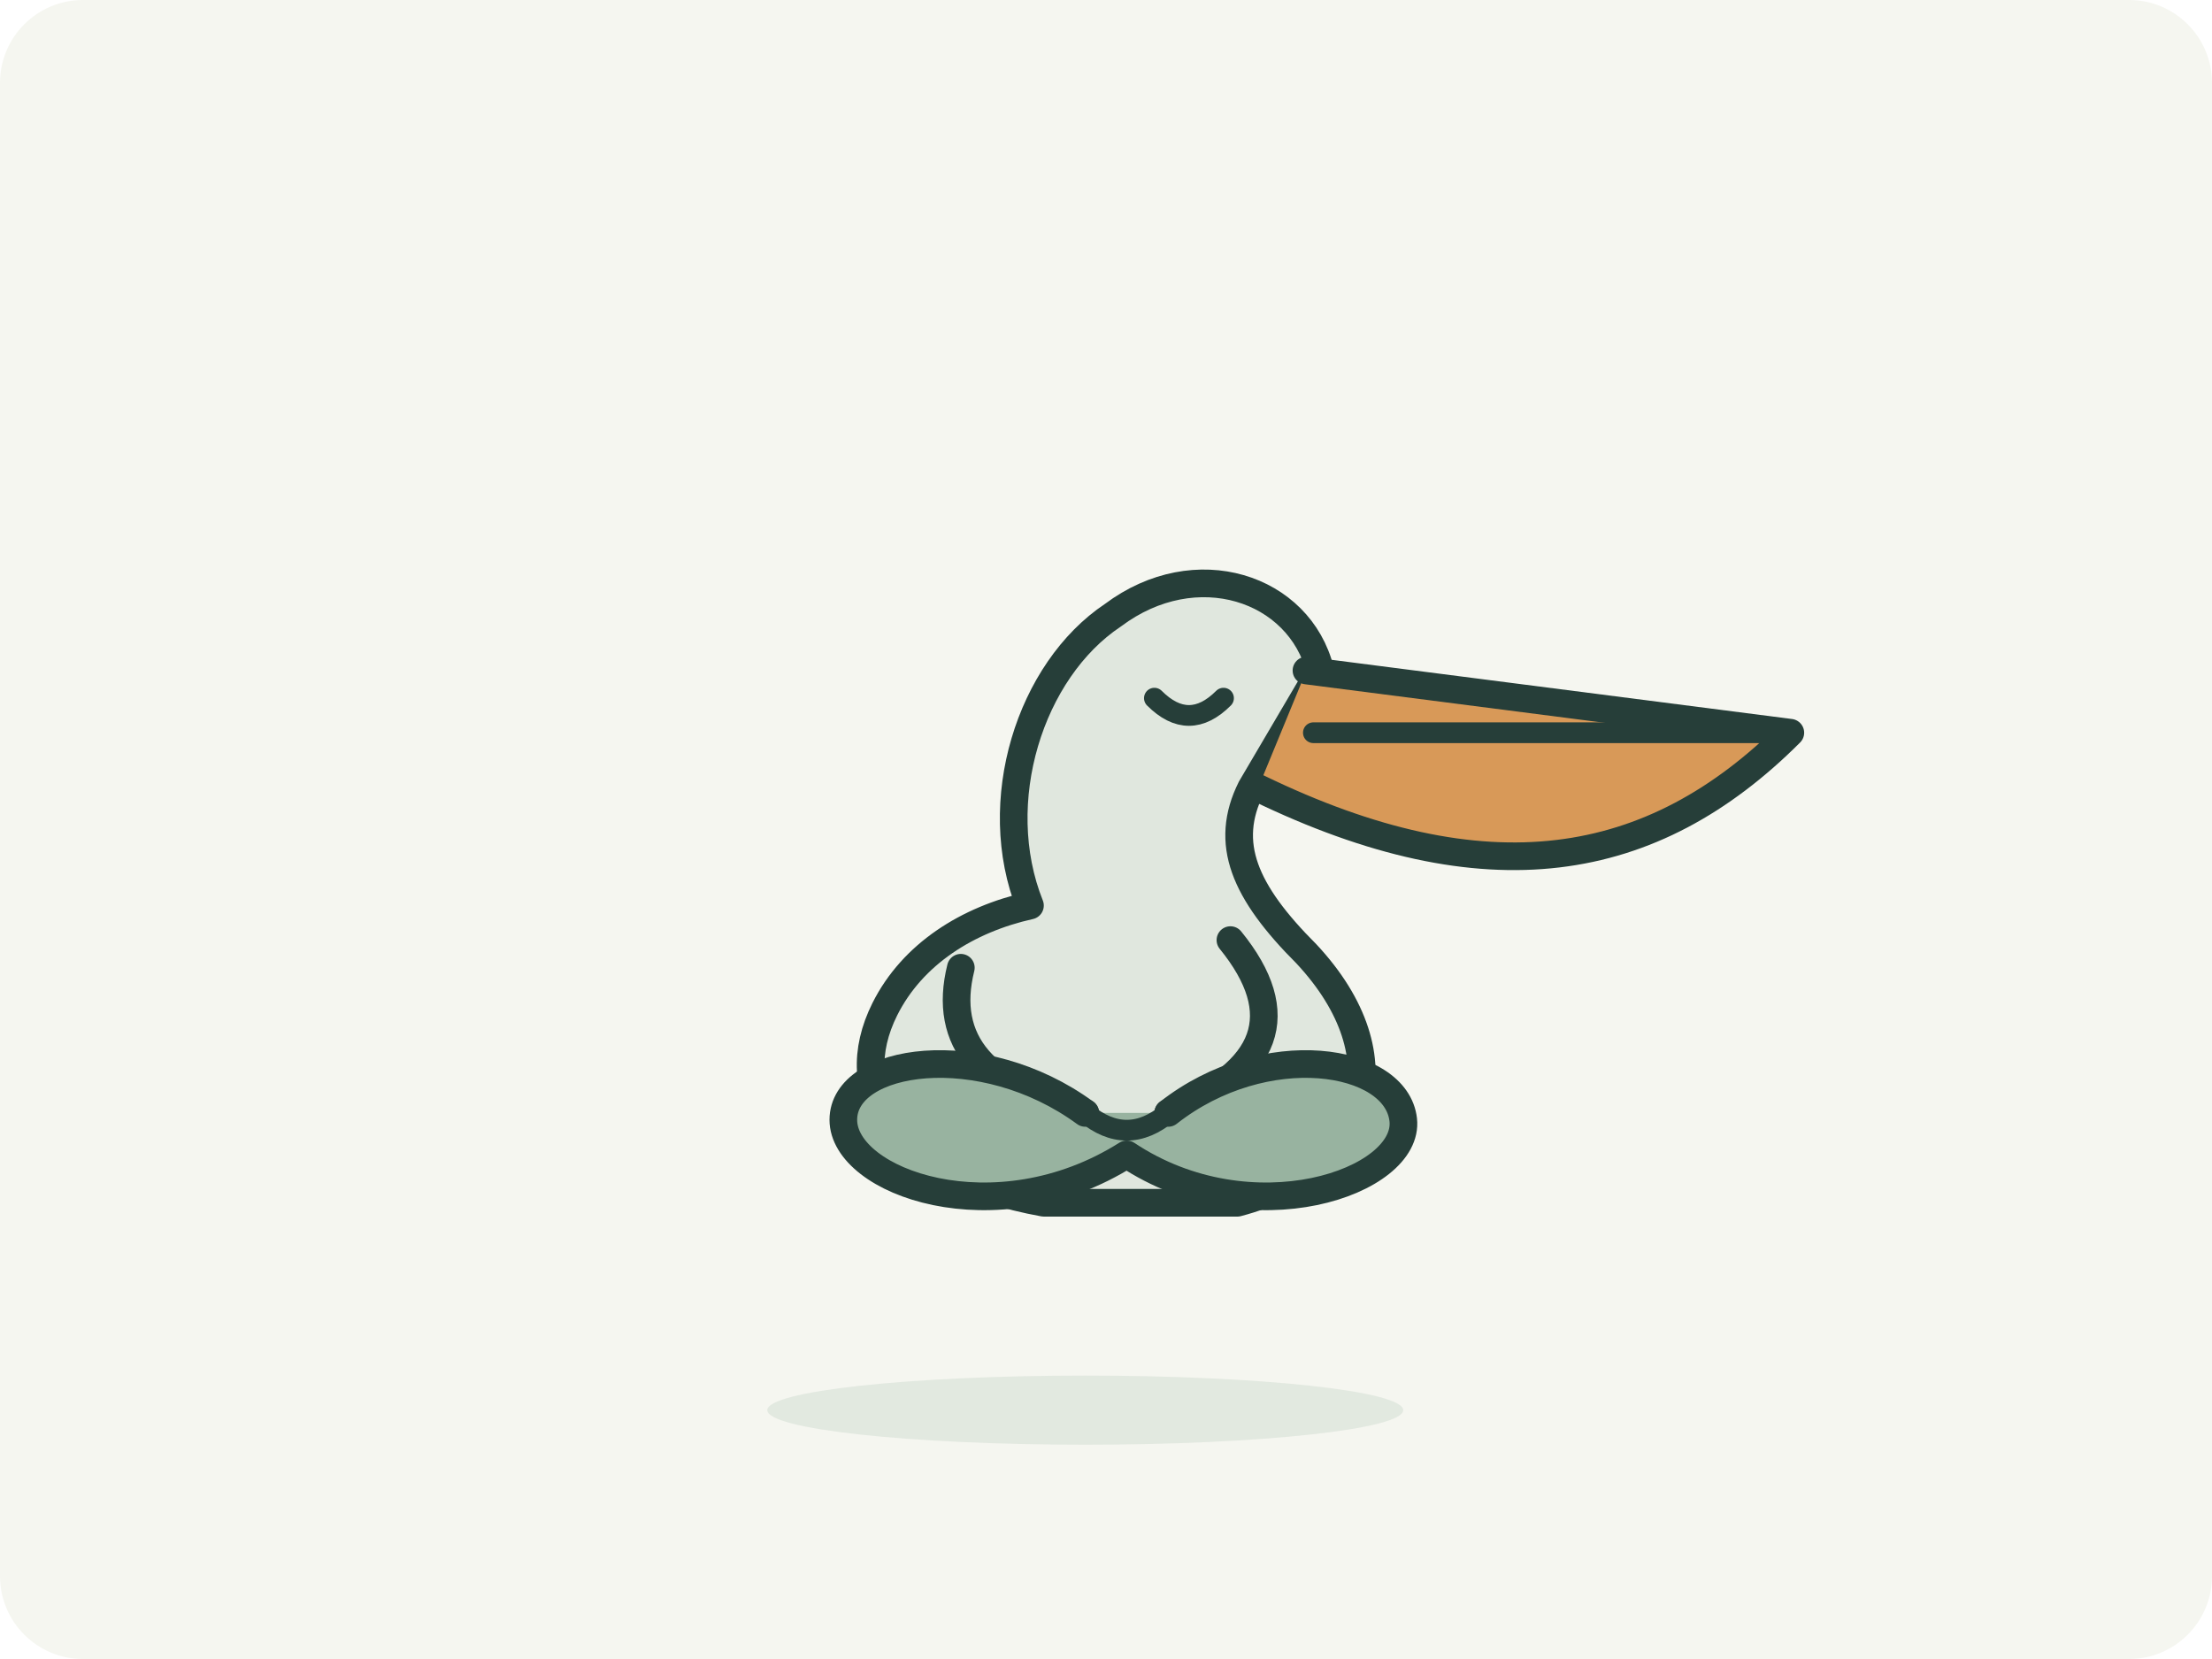
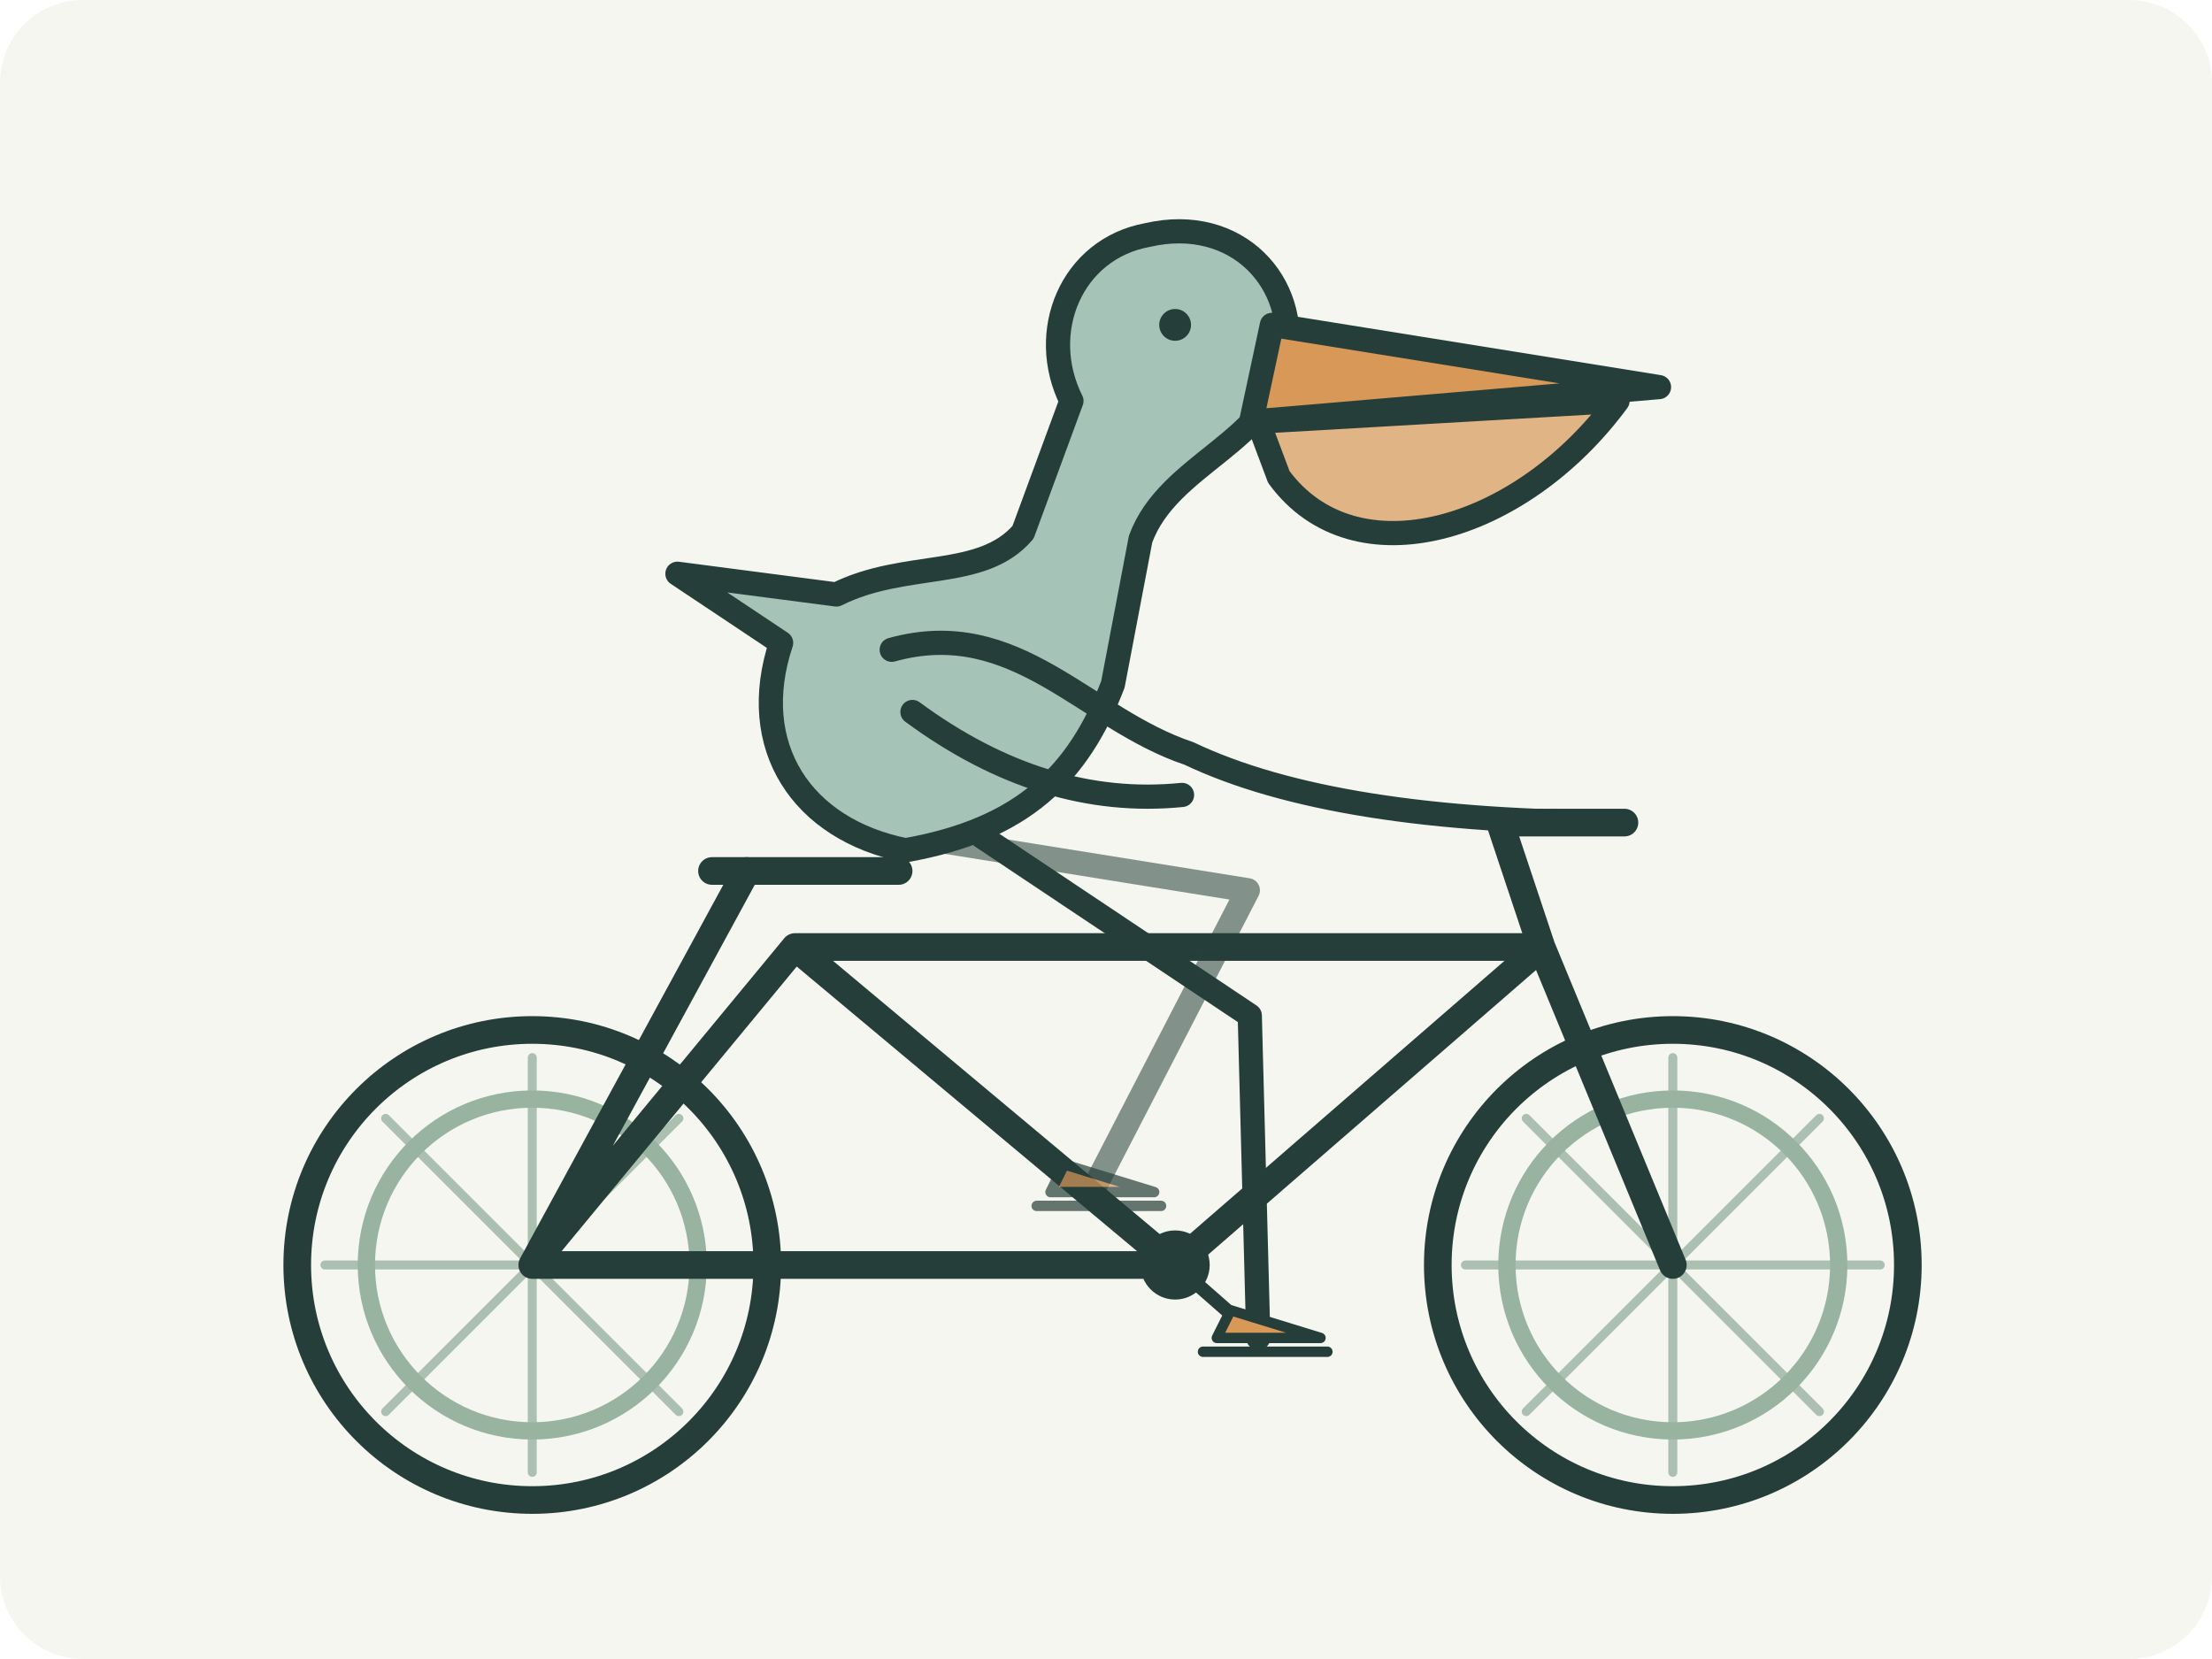
- <svg xmlns="http://www.w3.org/2000/svg" viewBox="0 0 320 240" role="img" aria-labelledby="m05-title m05-desc" data-pose="seated">
+ <svg xmlns="http://www.w3.org/2000/svg" viewBox="0 0 320 240" role="img" aria-labelledby="c05-title c05-desc" data-animated="cycling">
  <rect width="320" height="240" rx="12" fill="#f5f6f0" />
-   <style>
-     .m05-breathing { transform-box: fill-box; transform-origin: center bottom; animation: m05-breath 7s ease-in-out infinite; }
-     @keyframes m05-breath { 0%, 100% { transform: scale(1); } 50% { transform: scale(1.015, 1.025); } }
-     @media (prefers-reduced-motion: reduce) { .m05-breathing { animation: none; } }
-   </style>
-   <g stroke="#263e39" stroke-width="4" stroke-linecap="round" stroke-linejoin="round" transform="translate(0 43)">
-     <g class="m05-breathing">
-       <path d="M149 88c-6-15 0-34 12-42 12-9 27-4 30 8l-10 17c-4 8-1 15 8 24 14 15 9 31-10 36h-28c-22-4-29-16-23-28 4-8 12-13 21-15Z" fill="#98b3a0" fill-opacity=".22" />
-       <path d="m189 54 70 9c-20 20-44 24-77 8" fill="#d89958" />
-       <path d="m190 63 69 0" stroke-width="3" fill="none" />
-       <path d="M167 58q5 5 10 0" stroke-width="3" fill="none" />
-       <path d="M139 97q-4 16 18 21m21-25q13 16-9 25" fill="none" />
-       <path d="M157 118c-15-11-35-8-35 1s22 17 41 5c18 12 41 4 40-5s-20-12-34-1" fill="#98b3a0" />
-       <path d="M157 118q6 5 12 0" stroke-width="3" fill="none" />
+   <style>.readme-still{display:none}@media(prefers-reduced-motion:reduce){.readme-motion{display:none}.readme-still{display:inline}}</style>
+   <g class="readme-motion">
+     <g stroke="#263e39" stroke-width="4" stroke-linecap="round" stroke-linejoin="round">
+       <circle cx="77" cy="183" r="34" fill="none" />
+       <circle cx="242" cy="183" r="34" fill="none" />
+       <g transform="translate(77 183)" data-riding-part="wheel">
+         <g stroke="#98b3a0" stroke-width="1.3" opacity=".8" fill="none">
+           <path d="M0 0L30.00 0.00 M0 0L21.21 21.21 M0 0L0.00 30.00 M0 0L-21.21 21.21 M0 0L-30.00 0.00 M0 0L-21.21 -21.21 M0 0L-0.00 -30.00 M0 0L21.21 -21.21" />
+           <animateTransform attributeName="transform" type="rotate" from="0" to="360" dur="2.8s" repeatCount="indefinite" />
+         </g>
+       </g>
+       <g transform="translate(242 183)" data-riding-part="wheel">
+         <g stroke="#98b3a0" stroke-width="1.3" opacity=".8" fill="none">
+           <path d="M0 0L30.00 0.00 M0 0L21.21 21.21 M0 0L0.00 30.00 M0 0L-21.21 21.21 M0 0L-30.00 0.00 M0 0L-21.21 -21.21 M0 0L-0.00 -30.00 M0 0L21.21 -21.21" />
+           <animateTransform attributeName="transform" type="rotate" from="0" to="360" dur="2.8s" repeatCount="indefinite" />
+         </g>
+       </g>
+       <circle cx="77" cy="183" r="24" stroke="#98b3a0" stroke-width="2.5" fill="none" />
+       <circle cx="242" cy="183" r="24" stroke="#98b3a0" stroke-width="2.5" fill="none" />
+       <path d="M77 183 115 137 170 183H77L108 126M115 137h108M170 183l53-46 19 46M223 137l-6-18h18" fill="none" />
+       <path d="M103 126h27" fill="none" />
+       <circle cx="170" cy="183" r="5" fill="#263e39" stroke="none" />
+     </g>
+     <g fill="none" stroke="#263e39" stroke-width="3.5" stroke-linecap="round" stroke-linejoin="round" data-riding-part="pedaling-legs">
+       <path d="M157.97 172.45L170 183L182.03 193.55" stroke-width="2">
+         <animate attributeName="d" values="M157.97 172.45L170 183L182.03 193.55;M159.45 170.97L170 183L180.55 195.03;M161.11 169.70L170 183L178.89 196.30;M162.92 168.65L170 183L177.08 197.35;M164.86 167.85L170 183L175.14 198.15;M166.88 167.31L170 183L173.12 198.69;M168.95 167.03L170 183L171.05 198.97;M171.05 167.03L170 183L168.95 198.97;M173.12 167.31L170 183L166.88 198.69;M175.14 167.85L170 183L164.86 198.15;M177.08 168.65L170 183L162.92 197.35;M178.89 169.70L170 183L161.11 196.30;M180.55 170.97L170 183L159.45 195.03;M182.03 172.45L170 183L157.97 193.55;M183.30 174.11L170 183L156.70 191.89;M184.35 175.92L170 183L155.65 190.08;M185.15 177.86L170 183L154.85 188.14;M185.69 179.88L170 183L154.31 186.12;M185.97 181.95L170 183L154.03 184.05;M185.97 184.05L170 183L154.03 181.95;M185.69 186.12L170 183L154.31 179.88;M185.15 188.14L170 183L154.85 177.86;M184.35 190.08L170 183L155.65 175.92;M183.30 191.89L170 183L156.70 174.11;M182.03 193.55L170 183L157.97 172.45;M180.55 195.03L170 183L159.45 170.97;M178.89 196.30L170 183L161.11 169.70;M177.08 197.35L170 183L162.92 168.65;M175.14 198.15L170 183L164.86 167.85;M173.12 198.69L170 183L166.88 167.31;M171.05 198.97L170 183L168.95 167.03;M168.95 198.97L170 183L171.05 167.03;M166.88 198.69L170 183L173.12 167.31;M164.86 198.15L170 183L175.14 167.85;M162.92 197.35L170 183L177.08 168.65;M161.11 196.30L170 183L178.89 169.70;M159.45 195.03L170 183L180.55 170.97;M157.97 193.55L170 183L182.03 172.45;M156.70 191.89L170 183L183.30 174.11;M155.65 190.08L170 183L184.35 175.92;M154.85 188.14L170 183L185.15 177.86;M154.31 186.12L170 183L185.69 179.88;M154.03 184.05L170 183L185.97 181.95;M154.03 181.95L170 183L185.97 184.05;M154.31 179.88L170 183L185.69 186.12;M154.85 177.86L170 183L185.15 188.14;M155.65 175.92L170 183L184.35 190.08;M156.70 174.11L170 183L183.30 191.89;M157.97 172.45L170 183L182.03 193.55" dur="3.8s" repeatCount="indefinite" calcMode="linear" />
+       </path>
+       <path d="M132.00 121.00L180.52 128.79L157.97 172.45" opacity=".55">
+         <animate attributeName="d" values="M132.00 121.00L180.52 128.79L157.97 172.45;M132.00 121.02L180.81 126.71L159.45 170.97;M132.00 121.09L181.00 124.76L161.11 169.70;M132.00 121.19L181.11 123.00L162.92 168.65;M132.00 121.33L181.14 121.48L164.86 167.85;M132.00 121.48L181.13 120.28L166.88 167.31;M132.00 121.65L181.09 119.42L168.95 167.03;M132.00 121.82L181.06 118.92L171.05 167.03;M132.00 121.97L181.04 118.81L173.12 167.31;M132.00 122.11L181.05 119.06L175.14 167.85;M132.00 122.21L181.08 119.67L177.08 168.65;M132.00 122.28L181.11 120.61L178.89 169.70;M132.00 122.30L181.14 121.83L180.55 170.97;M132.00 122.28L181.13 123.32L182.03 172.45;M132.00 122.21L181.06 125.02L183.30 174.11;M132.00 122.11L180.91 126.90L184.35 175.92;M132.00 121.97L180.65 128.92L185.15 177.86;M132.00 121.82L180.27 131.04L185.69 179.88;M132.00 121.65L179.76 133.21L185.97 181.95;M132.00 121.48L179.13 135.38L185.97 184.05;M132.00 121.33L178.39 137.53L185.69 186.12;M132.00 121.19L177.57 139.59L185.15 188.14;M132.00 121.09L176.68 141.54L184.35 190.08;M132.00 121.02L175.79 143.33L183.30 191.89;M132.00 121.00L174.92 144.93L182.03 193.55;M132.00 121.02L174.14 146.31L180.55 195.03;M132.00 121.09L173.46 147.46L178.89 196.30;M132.00 121.19L172.93 148.38L177.08 197.35;M132.00 121.33L172.55 149.08L175.14 198.15;M132.00 121.48L172.33 149.56L173.12 198.69;M132.00 121.65L172.25 149.84L171.05 198.97;M132.00 121.82L172.30 149.94L168.95 198.97;M132.00 121.97L172.46 149.87L166.88 198.69;M132.00 122.11L172.70 149.64L164.86 198.15;M132.00 122.21L173.03 149.26L162.92 197.35;M132.00 122.28L173.42 148.73L161.11 196.30;M132.00 122.30L173.86 148.05L159.45 195.03;M132.00 122.28L174.34 147.22L157.97 193.55;M132.00 122.21L174.87 146.23L156.70 191.89;M132.00 122.11L175.43 145.09L155.65 190.08;M132.00 121.97L176.03 143.80L154.85 188.14;M132.00 121.82L176.65 142.35L154.31 186.12;M132.00 121.65L177.28 140.75L154.03 184.05;M132.00 121.48L177.91 139.00L154.03 181.95;M132.00 121.33L178.53 137.12L154.31 179.88;M132.00 121.19L179.12 135.13L154.85 177.86;M132.00 121.09L179.66 133.05L155.65 175.92;M132.00 121.02L180.13 130.92L156.70 174.11;M132.00 121.00L180.52 128.79L157.97 172.45" dur="3.8s" repeatCount="indefinite" calcMode="linear" />
+       </path>
+       <path d="M149.97 174.45H167.97M153.97 168.45L166.97 172.45L151.97 172.45Z" fill="#d89958" stroke-width="1.5" opacity=".7">
+         <animate attributeName="d" values="M149.97 174.45H167.97M153.97 168.45L166.97 172.45L151.97 172.45Z;M151.45 172.97H169.45M155.45 166.97L168.45 170.97L153.45 170.97Z;M153.11 171.70H171.11M157.11 165.70L170.11 169.696L155.11 169.696Z;M154.92 170.65H172.92M158.92 164.65L171.92 168.65L156.92 168.65Z;M156.86 169.85H174.86M160.86 163.85L173.86 167.849L158.86 167.849Z;M158.88 169.31H176.88M162.88 163.31L175.88 167.307L160.88 167.307Z;M160.95 169.03H178.95M164.95 163.03L177.95 167.034L162.95 167.034Z;M163.05 169.03H181.05M167.05 163.03L180.05 167.034L165.05 167.034Z;M165.12 169.31H183.12M169.12 163.31L182.12 167.308L167.12 167.308Z;M167.14 169.85H185.14M171.14 163.85L184.14 167.849L169.14 167.849Z;M169.08 170.65H187.08M173.08 164.65L186.08 168.65L171.08 168.65Z;M170.89 171.70H188.89M174.89 165.70L187.89 169.697L172.89 169.697Z;M172.55 172.97H190.55M176.55 166.97L189.55 170.971L174.55 170.971Z;M174.03 174.45H192.03M178.03 168.45L191.03 172.451L176.03 172.451Z;M175.30 176.11H193.30M179.30 170.11L192.30 174.112L177.30 174.112Z;M176.35 177.92H194.35M180.35 171.92L193.35 175.924L178.35 175.924Z;M177.15 179.86H195.15M181.15 173.86L194.15 177.858L179.15 177.858Z;M177.69 181.88H195.69M181.69 175.88L194.69 179.879L179.69 179.879Z;M177.97 183.95H195.97M181.97 177.95L194.97 181.954L179.97 181.954Z;M177.97 186.05H195.97M181.97 180.05L194.97 184.047L179.97 184.047Z;M177.69 188.12H195.69M181.69 182.12L194.69 186.122L179.69 186.122Z;M177.15 190.14H195.15M181.15 184.14L194.15 188.144L179.15 188.144Z;M176.35 192.08H194.35M180.35 186.08L193.35 190.077L178.35 190.077Z;M175.30 193.89H193.30M179.30 187.89L192.30 191.89L177.30 191.89Z;M174.03 195.55H192.03M178.03 189.55L191.03 193.55L176.03 193.55Z;M172.55 197.03H190.55M176.55 191.03L189.55 195.03L174.55 195.03Z;M170.89 198.30H188.89M174.89 192.30L187.89 196.304L172.89 196.304Z;M169.08 199.35H187.08M173.08 193.35L186.08 197.35L171.08 197.35Z;M167.14 200.15H185.14M171.14 194.15L184.14 198.151L169.14 198.151Z;M165.12 200.69H183.12M169.12 194.69L182.12 198.693L167.12 198.693Z;M163.05 200.97H181.05M167.05 194.97L180.05 198.966L165.05 198.966Z;M160.95 200.97H178.95M164.95 194.97L177.95 198.966L162.95 198.966Z;M158.88 200.69H176.88M162.88 194.69L175.88 198.692L160.88 198.692Z;M156.86 200.15H174.86M160.86 194.15L173.86 198.151L158.86 198.151Z;M154.92 199.35H172.92M158.92 193.35L171.92 197.35L156.92 197.35Z;M153.11 198.30H171.11M157.11 192.30L170.11 196.303L155.11 196.303Z;M151.45 197.03H169.45M155.45 191.03L168.45 195.029L153.45 195.029Z;M149.97 195.55H167.97M153.97 189.55L166.97 193.549L151.97 193.549Z;M148.70 193.89H166.70M152.70 187.89L165.70 191.888L150.70 191.888Z;M147.65 192.08H165.65M151.65 186.08L164.65 190.076L149.65 190.076Z;M146.85 190.14H164.85M150.85 184.14L163.85 188.142L148.85 188.142Z;M146.31 188.12H164.31M150.31 182.12L163.31 186.121L148.31 186.121Z;M146.03 186.05H164.03M150.03 180.05L163.03 184.046L148.03 184.046Z;M146.03 183.95H164.03M150.03 177.95L163.03 181.953L148.03 181.953Z;M146.31 181.88H164.31M150.31 175.88L163.31 179.878L148.31 179.878Z;M146.85 179.86H164.85M150.85 173.86L163.85 177.856L148.85 177.856Z;M147.65 177.92H165.65M151.65 171.92L164.65 175.923L149.65 175.923Z;M148.70 176.11H166.70M152.70 170.11L165.70 174.11L150.70 174.11Z;M149.97 174.45H167.97M153.97 168.45L166.97 172.45L151.97 172.45Z" dur="3.8s" repeatCount="indefinite" calcMode="linear" />
+       </path>
+       <path d="M142.00 121.00L180.80 146.91L182.03 193.55">
+         <animate attributeName="d" values="M142.00 121.00L180.80 146.91L182.03 193.55;M142.00 121.02L179.79 148.38L180.55 195.03;M142.00 121.09L178.89 149.65L178.89 196.30;M142.00 121.19L178.13 150.71L177.08 197.35;M142.00 121.33L177.54 151.56L175.14 198.15;M142.00 121.48L177.11 152.21L173.12 198.69;M142.00 121.65L176.85 152.67L171.05 198.97;M142.00 121.82L176.74 152.96L168.95 198.97;M142.00 121.97L176.76 153.10L166.88 198.69;M142.00 122.11L176.90 153.08L164.86 198.15;M142.00 122.21L177.13 152.91L162.92 197.35;M142.00 122.28L177.45 152.60L161.11 196.30;M142.00 122.30L177.85 152.16L159.45 195.03;M142.00 122.28L178.32 151.56L157.97 193.55;M142.00 122.21L178.85 150.83L156.70 191.89;M142.00 122.11L179.44 149.94L155.65 190.08;M142.00 121.97L180.10 148.91L154.85 188.14;M142.00 121.82L180.81 147.72L154.31 186.12;M142.00 121.65L181.56 146.38L154.03 184.05;M142.00 121.48L182.36 144.88L154.03 181.95;M142.00 121.33L183.19 143.24L154.31 179.88;M142.00 121.19L184.03 141.45L154.85 177.86;M142.00 121.09L184.85 139.54L155.65 175.92;M142.00 121.02L185.64 137.52L156.70 174.11;M142.00 121.00L186.37 135.43L157.97 172.45;M142.00 121.02L187.01 133.32L159.45 170.97;M142.00 121.09L187.54 131.25L161.11 169.70;M142.00 121.19L187.95 129.27L162.92 168.65;M142.00 121.33L188.25 127.48L164.86 167.85;M142.00 121.48L188.44 125.93L166.88 167.31;M142.00 121.65L188.56 124.70L168.95 167.03;M142.00 121.82L188.61 123.81L171.05 167.03;M142.00 121.97L188.64 123.31L173.12 167.31;M142.00 122.11L188.64 123.19L175.14 167.85;M142.00 122.21L188.64 123.45L177.08 168.65;M142.00 122.28L188.62 124.07L178.89 169.70;M142.00 122.30L188.58 125.01L180.55 170.97;M142.00 122.28L188.49 126.24L182.03 172.45;M142.00 122.21L188.33 127.73L183.30 174.11;M142.00 122.11L188.08 129.42L184.35 175.92;M142.00 121.97L187.72 131.27L185.15 177.86;M142.00 121.82L187.23 133.25L185.69 179.88;M142.00 121.65L186.61 135.30L185.97 181.95;M142.00 121.48L185.86 137.39L185.97 184.05;M142.00 121.33L184.98 139.47L185.69 186.12;M142.00 121.19L184.00 141.50L185.15 188.14;M142.00 121.09L182.95 143.44L184.35 190.08;M142.00 121.02L181.87 145.26L183.30 191.89;M142.00 121.00L180.80 146.91L182.03 193.55" dur="3.8s" repeatCount="indefinite" calcMode="linear" />
+       </path>
+       <path d="M174.03 195.55H192.03M178.03 189.55L191.03 193.55L176.03 193.55Z" fill="#d89958" stroke-width="1.5">
+         <animate attributeName="d" values="M174.03 195.55H192.03M178.03 189.55L191.03 193.55L176.03 193.55Z;M172.55 197.03H190.55M176.55 191.03L189.55 195.03L174.55 195.03Z;M170.89 198.30H188.89M174.89 192.30L187.89 196.304L172.89 196.304Z;M169.08 199.35H187.08M173.08 193.35L186.08 197.35L171.08 197.35Z;M167.14 200.15H185.14M171.14 194.15L184.14 198.151L169.14 198.151Z;M165.12 200.69H183.12M169.12 194.69L182.12 198.693L167.12 198.693Z;M163.05 200.97H181.05M167.05 194.97L180.05 198.966L165.05 198.966Z;M160.95 200.97H178.95M164.95 194.97L177.95 198.966L162.95 198.966Z;M158.88 200.69H176.88M162.88 194.69L175.88 198.692L160.88 198.692Z;M156.86 200.15H174.86M160.86 194.15L173.86 198.151L158.86 198.151Z;M154.92 199.35H172.92M158.92 193.35L171.92 197.35L156.92 197.35Z;M153.11 198.30H171.11M157.11 192.30L170.11 196.303L155.11 196.303Z;M151.45 197.03H169.45M155.45 191.03L168.45 195.029L153.45 195.029Z;M149.97 195.55H167.97M153.97 189.55L166.97 193.549L151.97 193.549Z;M148.70 193.89H166.70M152.70 187.89L165.70 191.888L150.70 191.888Z;M147.65 192.08H165.65M151.65 186.08L164.65 190.076L149.65 190.076Z;M146.85 190.14H164.85M150.85 184.14L163.85 188.142L148.85 188.142Z;M146.31 188.12H164.31M150.31 182.12L163.31 186.121L148.31 186.121Z;M146.03 186.05H164.03M150.03 180.05L163.03 184.046L148.03 184.046Z;M146.03 183.95H164.03M150.03 177.95L163.03 181.953L148.03 181.953Z;M146.31 181.88H164.31M150.31 175.88L163.31 179.878L148.31 179.878Z;M146.85 179.86H164.85M150.85 173.86L163.85 177.856L148.85 177.856Z;M147.65 177.92H165.65M151.65 171.92L164.65 175.923L149.65 175.923Z;M148.70 176.11H166.70M152.70 170.11L165.70 174.11L150.70 174.11Z;M149.97 174.45H167.97M153.97 168.45L166.97 172.45L151.97 172.45Z;M151.45 172.97H169.45M155.45 166.97L168.45 170.97L153.45 170.97Z;M153.11 171.70H171.11M157.11 165.70L170.11 169.696L155.11 169.696Z;M154.92 170.65H172.92M158.92 164.65L171.92 168.65L156.92 168.65Z;M156.86 169.85H174.86M160.86 163.85L173.86 167.849L158.86 167.849Z;M158.88 169.31H176.88M162.88 163.31L175.88 167.307L160.88 167.307Z;M160.95 169.03H178.95M164.95 163.03L177.95 167.034L162.95 167.034Z;M163.05 169.03H181.05M167.05 163.03L180.05 167.034L165.05 167.034Z;M165.12 169.31H183.12M169.12 163.31L182.12 167.308L167.12 167.308Z;M167.14 169.85H185.14M171.14 163.85L184.14 167.849L169.14 167.849Z;M169.08 170.65H187.08M173.08 164.65L186.08 168.65L171.08 168.65Z;M170.89 171.70H188.89M174.89 165.70L187.89 169.697L172.89 169.697Z;M172.55 172.97H190.55M176.55 166.97L189.55 170.971L174.55 170.971Z;M174.03 174.45H192.03M178.03 168.45L191.03 172.451L176.03 172.451Z;M175.30 176.11H193.30M179.30 170.11L192.30 174.112L177.30 174.112Z;M176.35 177.92H194.35M180.35 171.92L193.35 175.924L178.35 175.924Z;M177.15 179.86H195.15M181.15 173.86L194.15 177.858L179.15 177.858Z;M177.69 181.88H195.69M181.69 175.88L194.69 179.879L179.69 179.879Z;M177.97 183.95H195.97M181.97 177.95L194.97 181.954L179.97 181.954Z;M177.97 186.05H195.97M181.97 180.05L194.97 184.047L179.97 184.047Z;M177.69 188.12H195.69M181.69 182.12L194.69 186.122L179.69 186.122Z;M177.15 190.14H195.15M181.15 184.14L194.15 188.144L179.15 188.144Z;M176.35 192.08H194.35M180.35 186.08L193.35 190.077L178.35 190.077Z;M175.30 193.89H193.30M179.30 187.89L192.30 191.89L177.30 191.89Z;M174.03 195.55H192.03M178.03 189.55L191.03 193.55L176.03 193.55Z" dur="3.8s" repeatCount="indefinite" calcMode="linear" />
+       </path>
+     </g>
+     <g data-riding-part="rider-motion">
+       <animateTransform attributeName="transform" type="translate" values="0 0.000;0 0.022;0 0.087;0 0.190;0 0.325;0 0.482;0 0.650;0 0.818;0 0.975;0 1.110;0 1.213;0 1.278;0 1.300;0 1.278;0 1.213;0 1.110;0 0.975;0 0.818;0 0.650;0 0.482;0 0.325;0 0.190;0 0.087;0 0.022;0 0.000;0 0.022;0 0.087;0 0.190;0 0.325;0 0.482;0 0.650;0 0.818;0 0.975;0 1.110;0 1.213;0 1.278;0 1.300;0 1.278;0 1.213;0 1.110;0 0.975;0 0.818;0 0.650;0 0.482;0 0.325;0 0.190;0 0.087;0 0.022;0 0.000" dur="3.8s" repeatCount="indefinite" />
+       <g transform="translate(5 4) scale(1)" stroke="#263e39" stroke-width="3.5" stroke-linecap="round" stroke-linejoin="round" data-riding-part="forward-rider">
+         <path d="M126 119C111 116 103 104 108 89L93 79 116 82C126 77 137 80 143 73L150 54C145 44 150 32 161 30C174 27 183 37 181 48C179 60 164 63 160 74L156 95C151 108 143 116 126 119Z" fill="#a6c3b7" />
+         <path d="M179 43 235 52 176 57Z" fill="#d89958" />
+         <path d="M177 57 229 54C215 73 191 80 180 65Z" fill="#d89958" fill-opacity=".7" />
+         <circle cx="165" cy="43" r="2.3" fill="#263e39" stroke="none" />
+         <path d="M124 90C142 85 152 100 167 105Q188 115 230 115M127 99Q146 113 166 111" fill="none" stroke="#263e39" />
+       </g>
    </g>
  </g>
-   <ellipse cx="157" cy="204" rx="46" ry="5" fill="#98b3a0" opacity=".2" />
+   <g class="readme-still">
+     <g stroke="#263e39" stroke-width="4" stroke-linecap="round" stroke-linejoin="round">
+       <circle cx="77" cy="183" r="34" fill="none" />
+       <circle cx="242" cy="183" r="34" fill="none" />
+       <g transform="translate(77 183)" data-riding-part="wheel">
+         <g stroke="#98b3a0" stroke-width="1.3" opacity=".8" fill="none">
+           <path d="M0 0L30.00 0.00 M0 0L21.21 21.21 M0 0L0.00 30.00 M0 0L-21.21 21.21 M0 0L-30.00 0.00 M0 0L-21.21 -21.21 M0 0L-0.00 -30.00 M0 0L21.21 -21.21" />
+         </g>
+       </g>
+       <g transform="translate(242 183)" data-riding-part="wheel">
+         <g stroke="#98b3a0" stroke-width="1.3" opacity=".8" fill="none">
+           <path d="M0 0L30.00 0.00 M0 0L21.21 21.21 M0 0L0.00 30.00 M0 0L-21.21 21.21 M0 0L-30.00 0.00 M0 0L-21.21 -21.21 M0 0L-0.00 -30.00 M0 0L21.21 -21.21" />
+         </g>
+       </g>
+       <circle cx="77" cy="183" r="24" stroke="#98b3a0" stroke-width="2.5" fill="none" />
+       <circle cx="242" cy="183" r="24" stroke="#98b3a0" stroke-width="2.5" fill="none" />
+       <path d="M77 183 115 137 170 183H77L108 126M115 137h108M170 183l53-46 19 46M223 137l-6-18h18" fill="none" />
+       <path d="M103 126h27" fill="none" />
+       <circle cx="170" cy="183" r="5" fill="#263e39" stroke="none" />
+     </g>
+     <g fill="none" stroke="#263e39" stroke-width="3.5" stroke-linecap="round" stroke-linejoin="round" data-riding-part="pedaling-legs">
+       <path d="M157.97 172.45L170 183L182.03 193.55" stroke-width="2" />
+       <path d="M132.00 121.00L180.52 128.79L157.97 172.45" opacity=".55" />
+       <path d="M149.97 174.45H167.97M153.97 168.45L166.97 172.45L151.97 172.45Z" fill="#d89958" stroke-width="1.5" opacity=".7" />
+       <path d="M142.00 121.00L180.80 146.91L182.03 193.55" />
+       <path d="M174.03 195.55H192.03M178.03 189.55L191.03 193.55L176.03 193.55Z" fill="#d89958" stroke-width="1.5" />
+     </g>
+     <g data-riding-part="rider-motion">
+       <g transform="translate(5 4) scale(1)" stroke="#263e39" stroke-width="3.5" stroke-linecap="round" stroke-linejoin="round" data-riding-part="forward-rider">
+         <path d="M126 119C111 116 103 104 108 89L93 79 116 82C126 77 137 80 143 73L150 54C145 44 150 32 161 30C174 27 183 37 181 48C179 60 164 63 160 74L156 95C151 108 143 116 126 119Z" fill="#a6c3b7" />
+         <path d="M179 43 235 52 176 57Z" fill="#d89958" />
+         <path d="M177 57 229 54C215 73 191 80 180 65Z" fill="#d89958" fill-opacity=".7" />
+         <circle cx="165" cy="43" r="2.3" fill="#263e39" stroke="none" />
+         <path d="M124 90C142 85 152 100 167 105Q188 115 230 115M127 99Q146 113 166 111" fill="none" stroke="#263e39" />
+       </g>
+     </g>
+   </g>
</svg>
